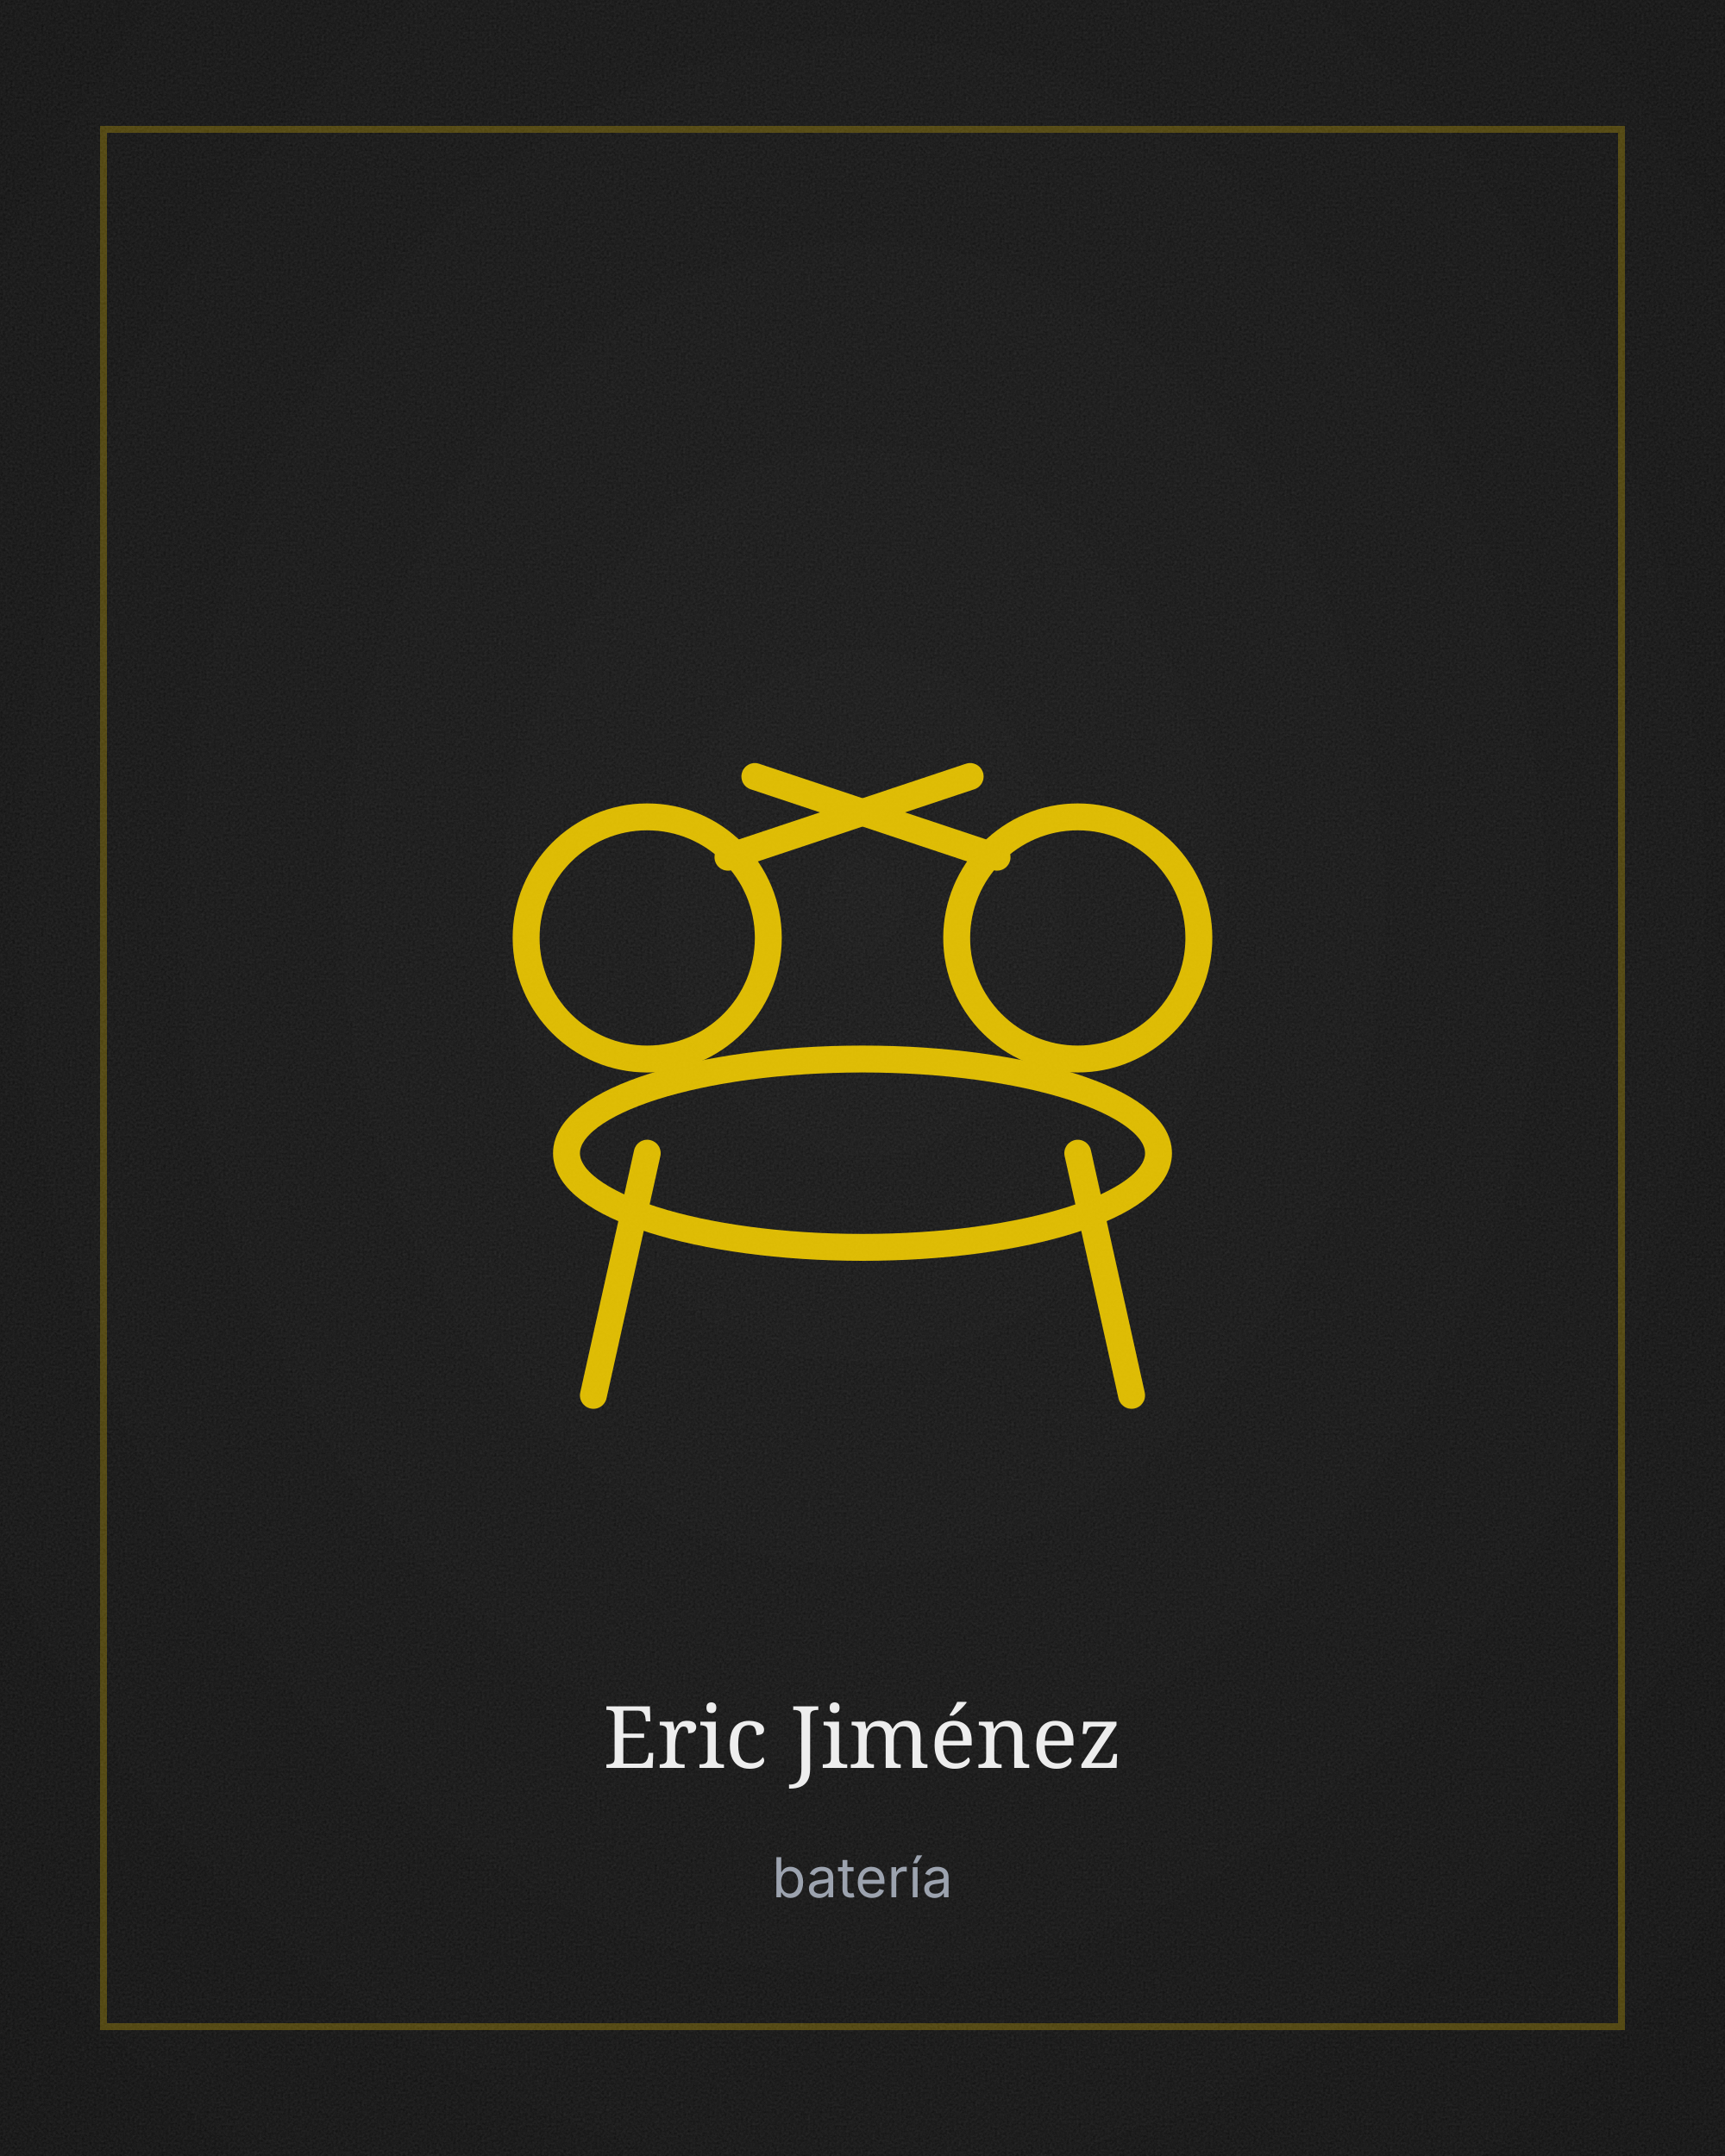
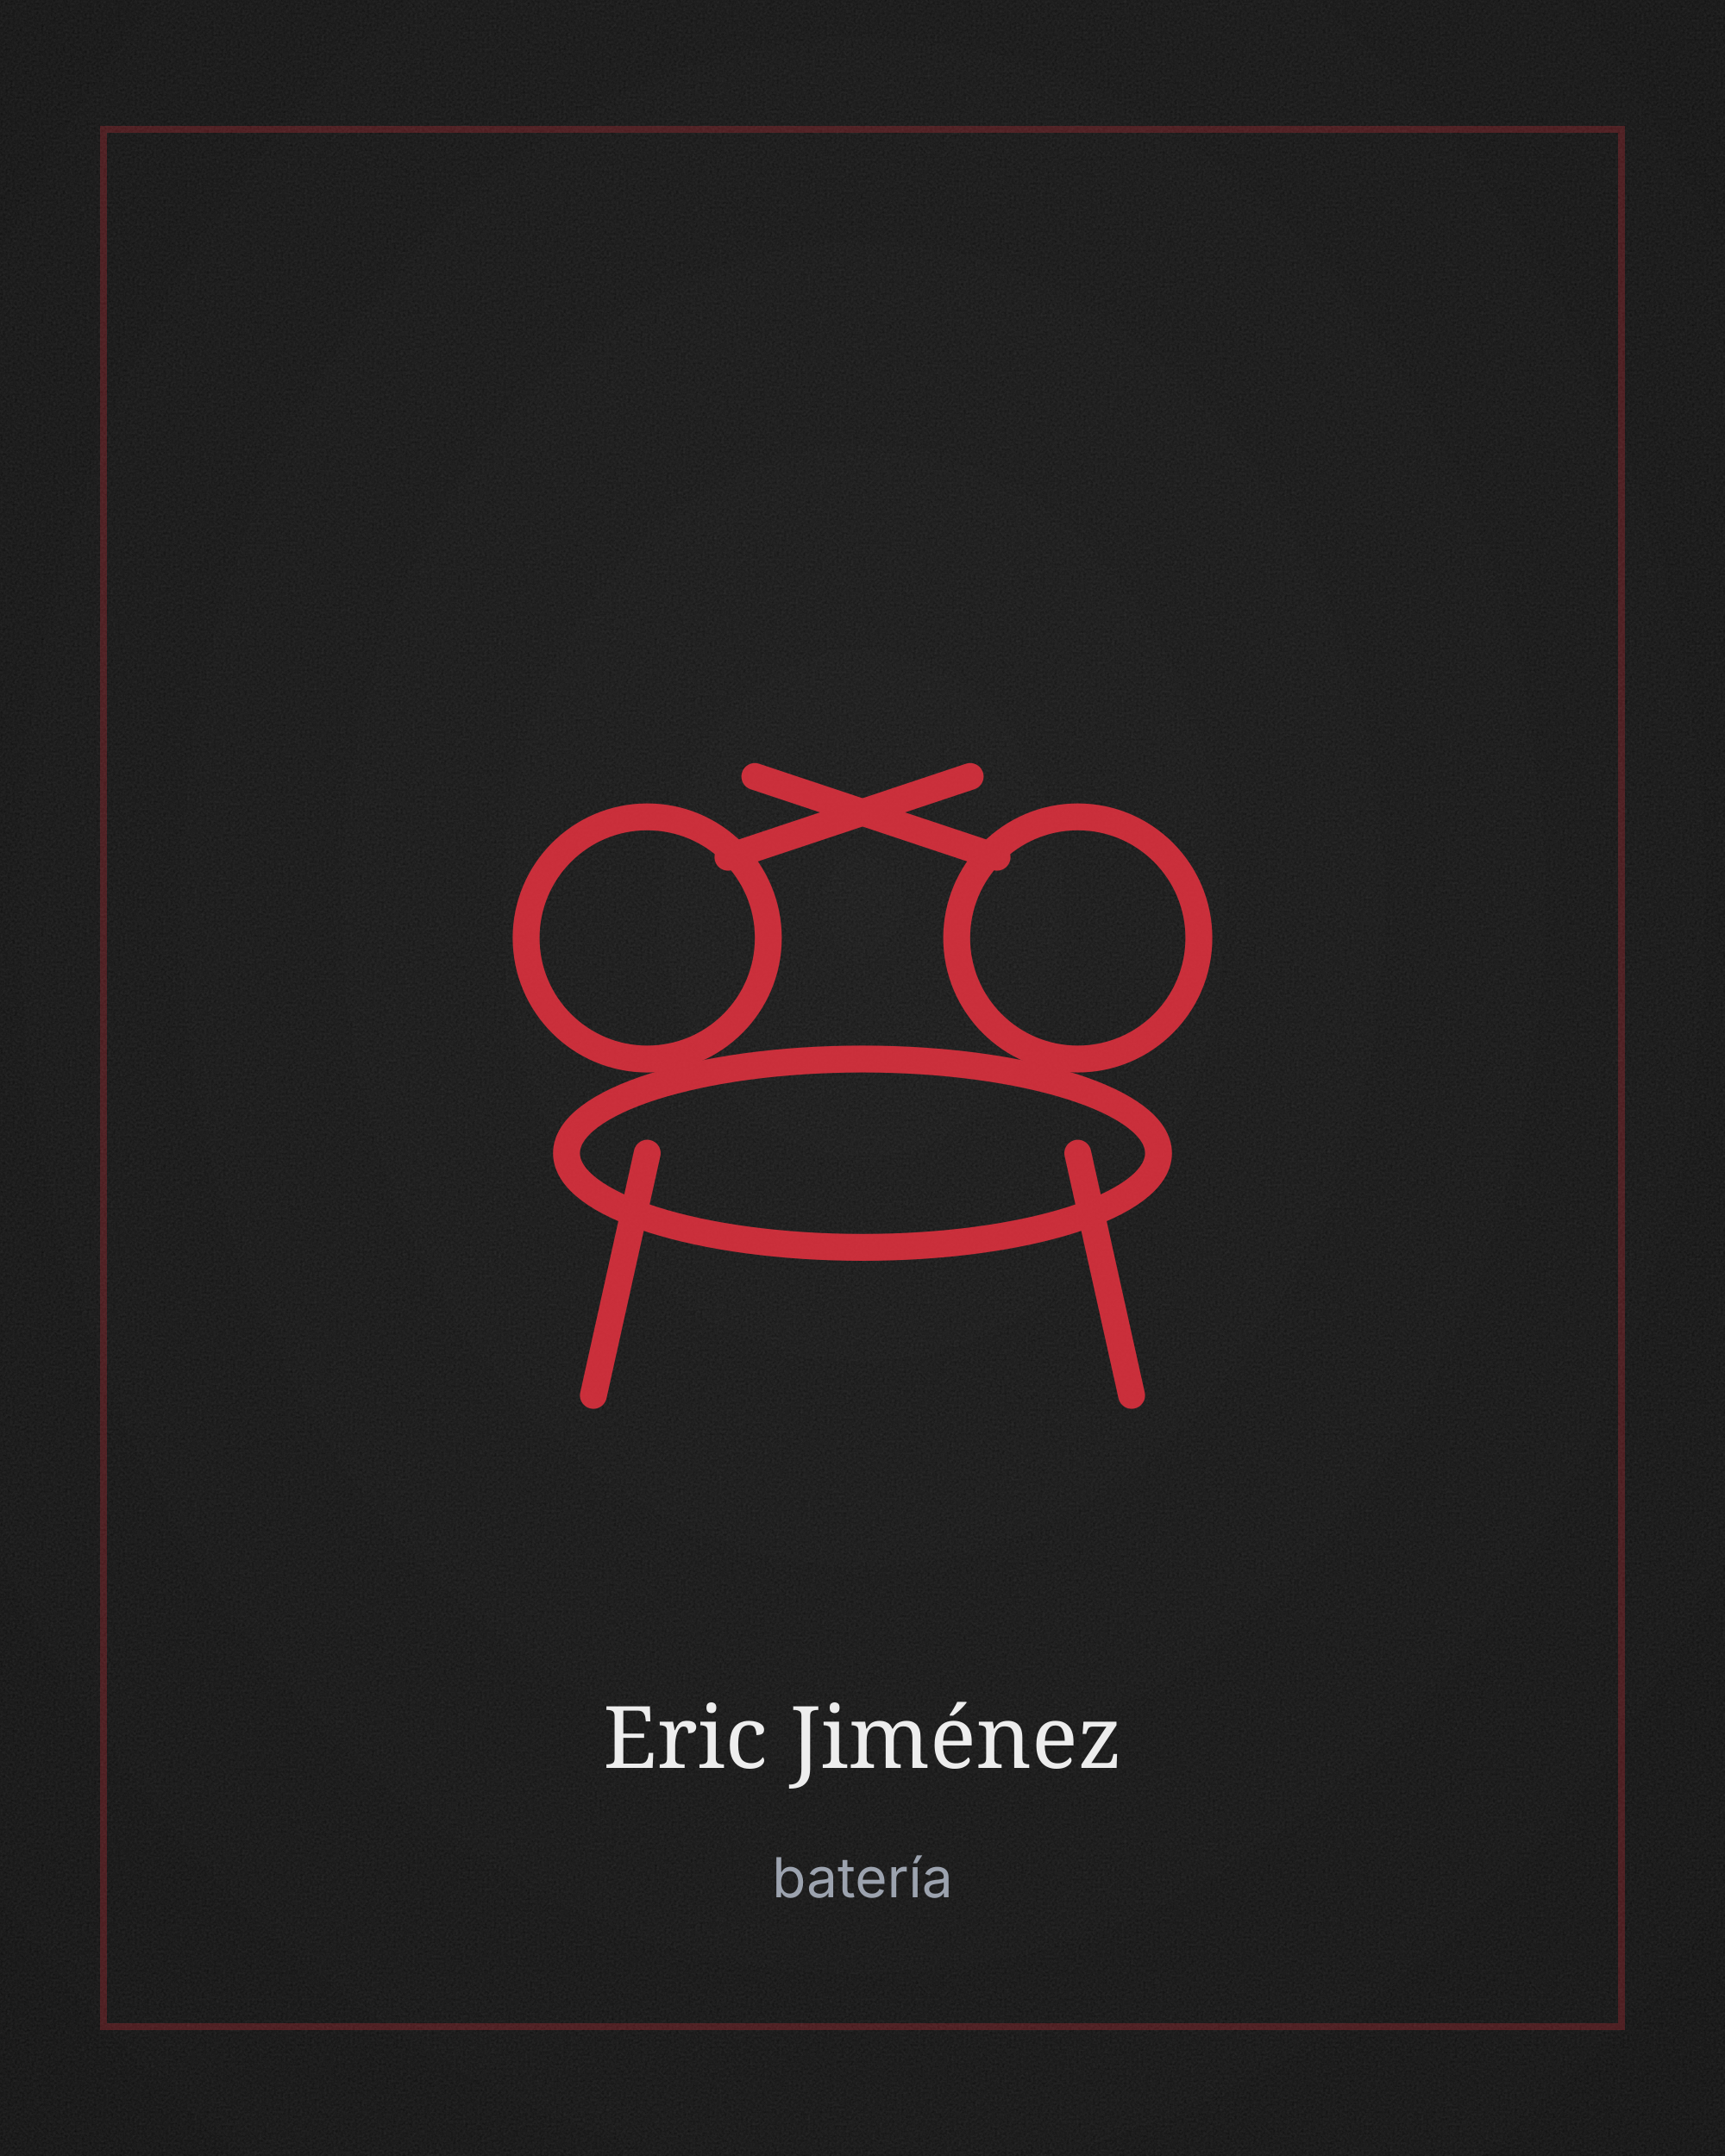
<svg xmlns="http://www.w3.org/2000/svg" width="800" height="1000" viewBox="0 0 800 1000" role="img" aria-label="Eric Jiménez">
  <defs>
    <radialGradient id="vig-eric" cx="50%" cy="42%" r="75%">
      <stop offset="0%" stop-color="#2a2a2a" />
      <stop offset="100%" stop-color="#1a1a1a" />
    </radialGradient>
    <filter id="grain-eric">
      <feTurbulence type="fractalNoise" baseFrequency="0.9" numOctaves="2" stitchTiles="stitch" />
      <feColorMatrix type="saturate" values="0" />
      <feComponentTransfer>
        <feFuncA type="linear" slope="0.05" />
      </feComponentTransfer>
      <feComposite operator="over" in2="SourceGraphic" />
    </filter>
  </defs>
  <rect width="800" height="1000" fill="url(#vig-eric)" />
  <rect width="800" height="1000" filter="url(#grain-eric)" opacity="0.5" />
-   <rect x="48" y="60" width="704" height="880" fill="none" stroke="#FFD700" stroke-opacity="0.25" stroke-width="3.2" />
+   <rect x="48" y="60" width="704" height="880" fill="none" stroke="#E8313F" stroke-opacity="0.25" stroke-width="3.2" />
  <g transform="translate(88, 148) scale(6.24)" opacity="0.85">
-     <g fill="none" stroke="#FFD700" stroke-width="2" stroke-linecap="round">
+     <g fill="none" stroke="#E8313F" stroke-width="2" stroke-linecap="round">
      <ellipse cx="50" cy="62" rx="22" ry="7" />
      <line x1="34" y1="62" x2="30" y2="80" />
      <line x1="66" y1="62" x2="70" y2="80" />
      <circle cx="34" cy="46" r="9" />
      <circle cx="66" cy="46" r="9" />
      <line x1="40" y1="40" x2="58" y2="34" />
      <line x1="60" y1="40" x2="42" y2="34" />
    </g>
  </g>
  <text x="400" y="820" text-anchor="middle" font-family="Georgia, 'Playfair Display', serif" font-size="40" fill="#ededed">Eric Jiménez</text>
  <text x="400" y="880" text-anchor="middle" font-family="Inter, Arial, sans-serif" font-size="25.6" fill="#9CA3AF">batería</text>
</svg>
